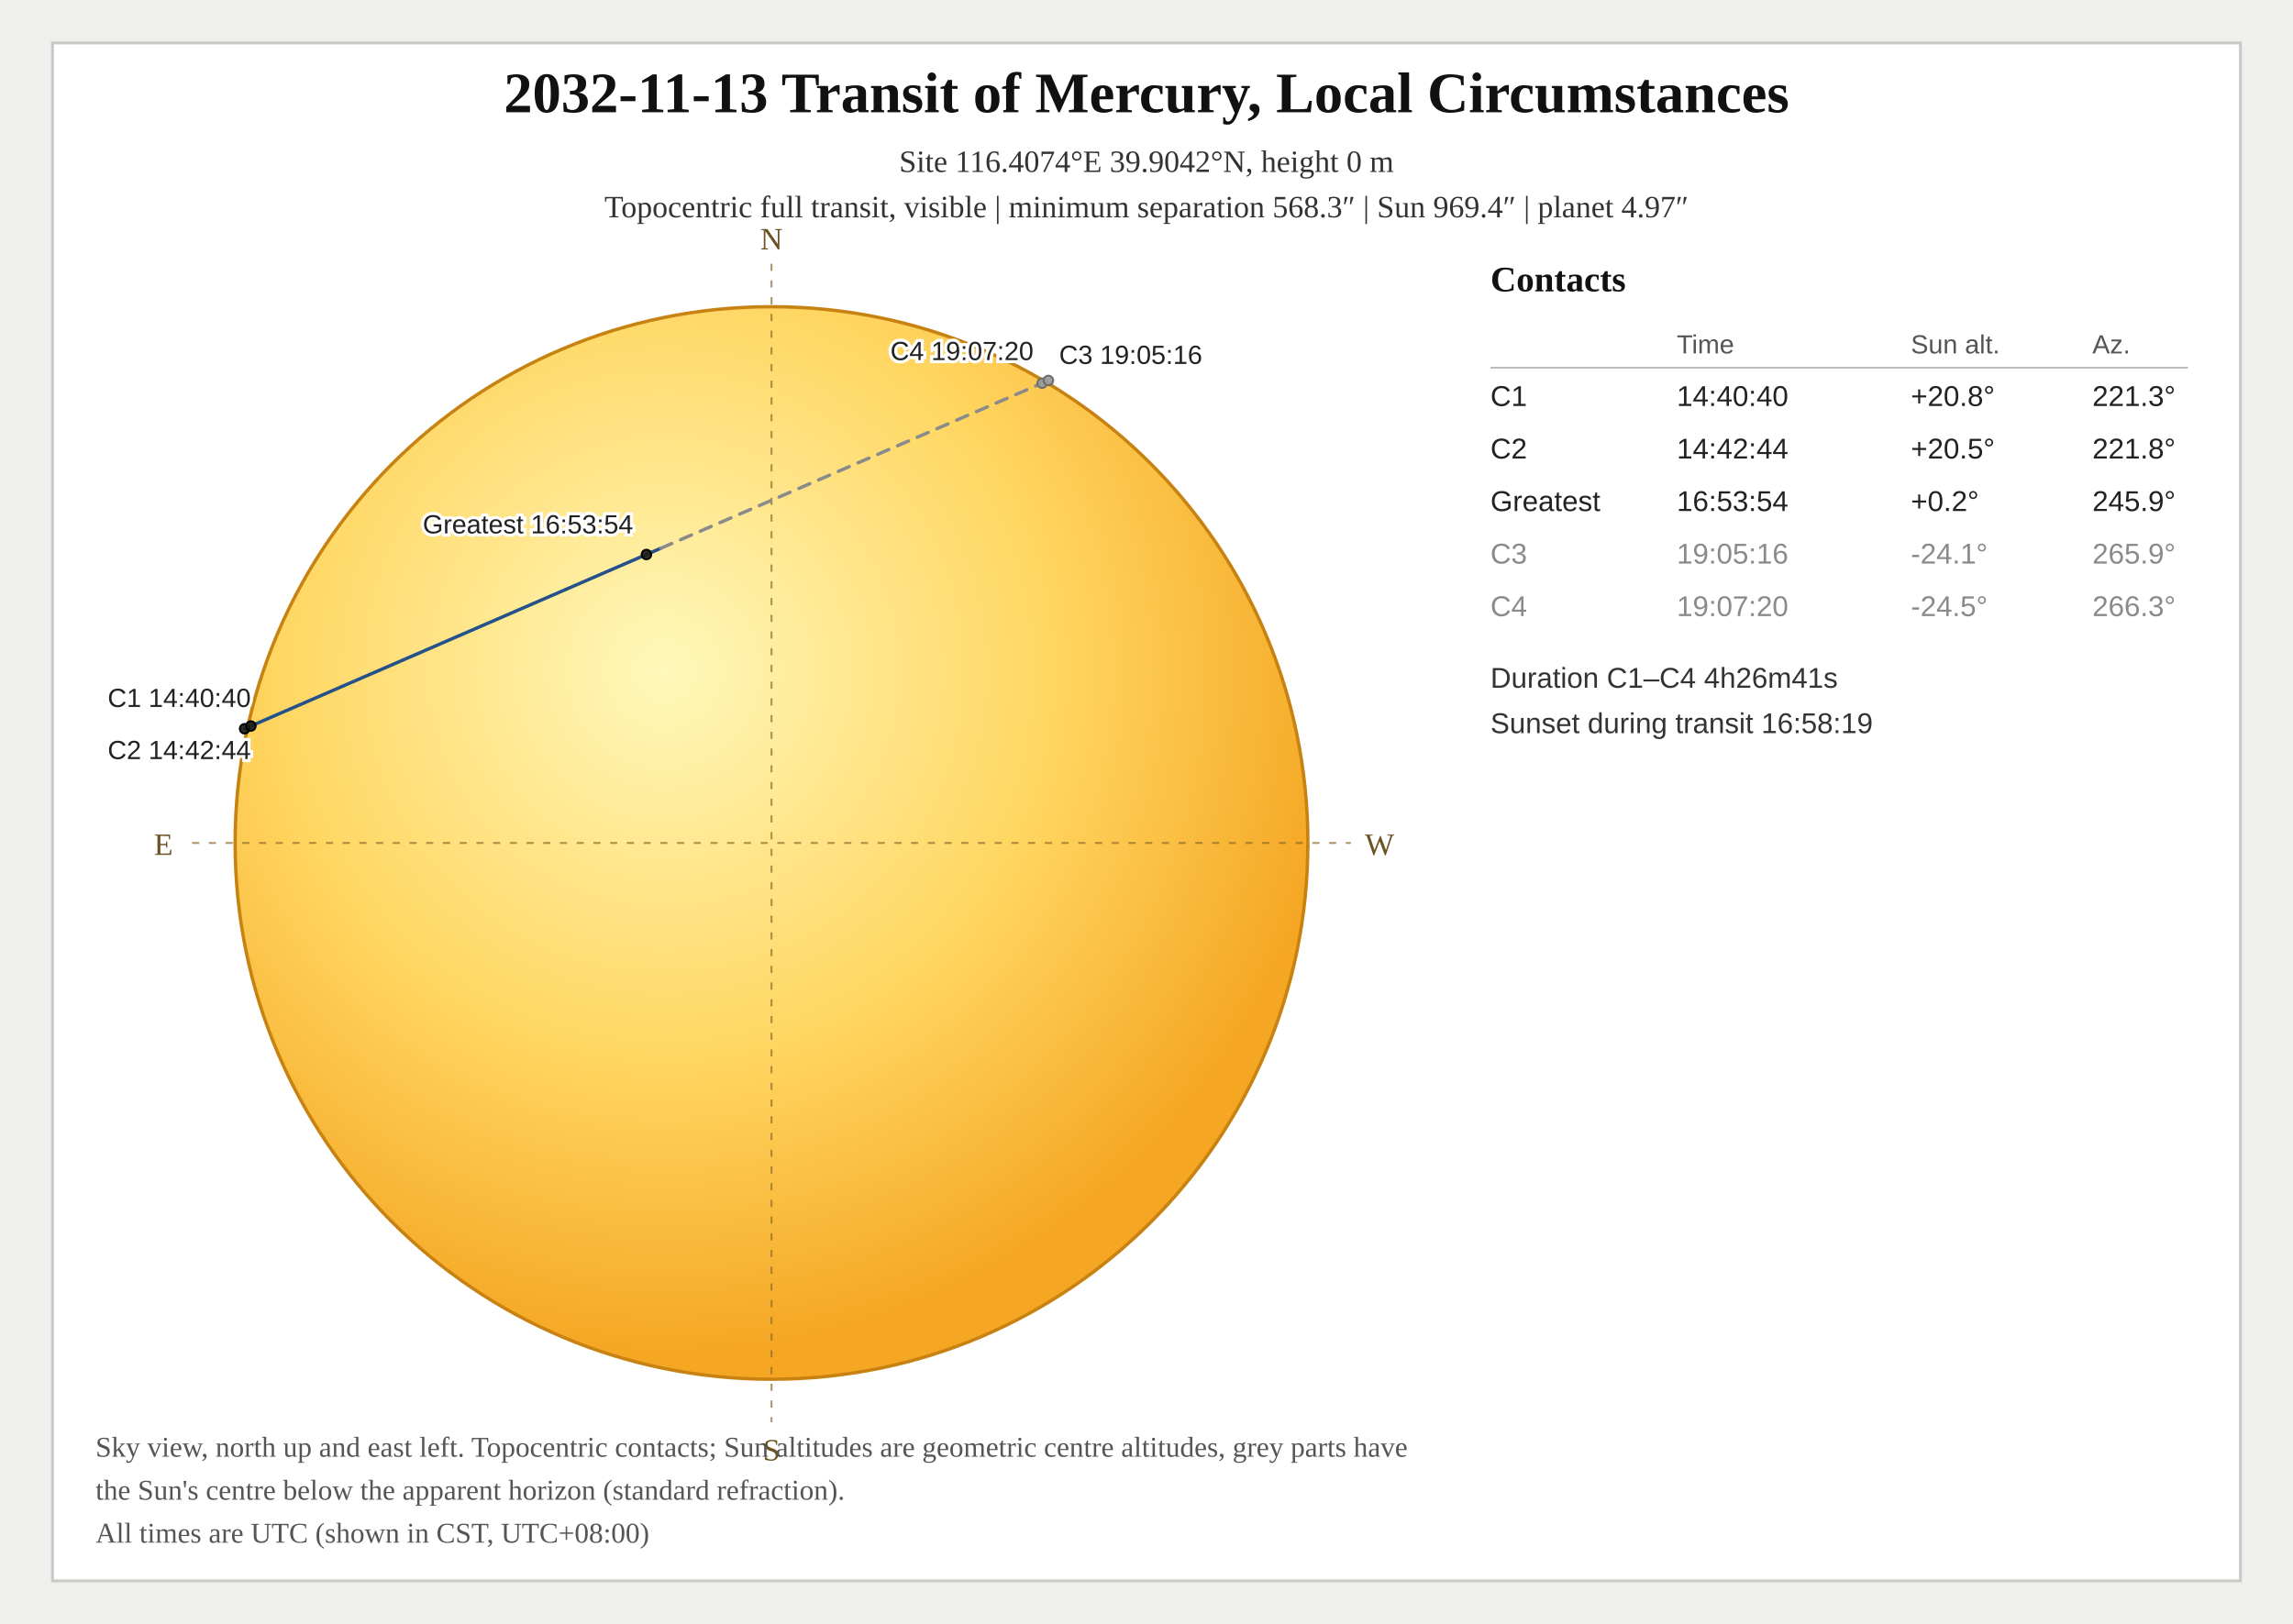
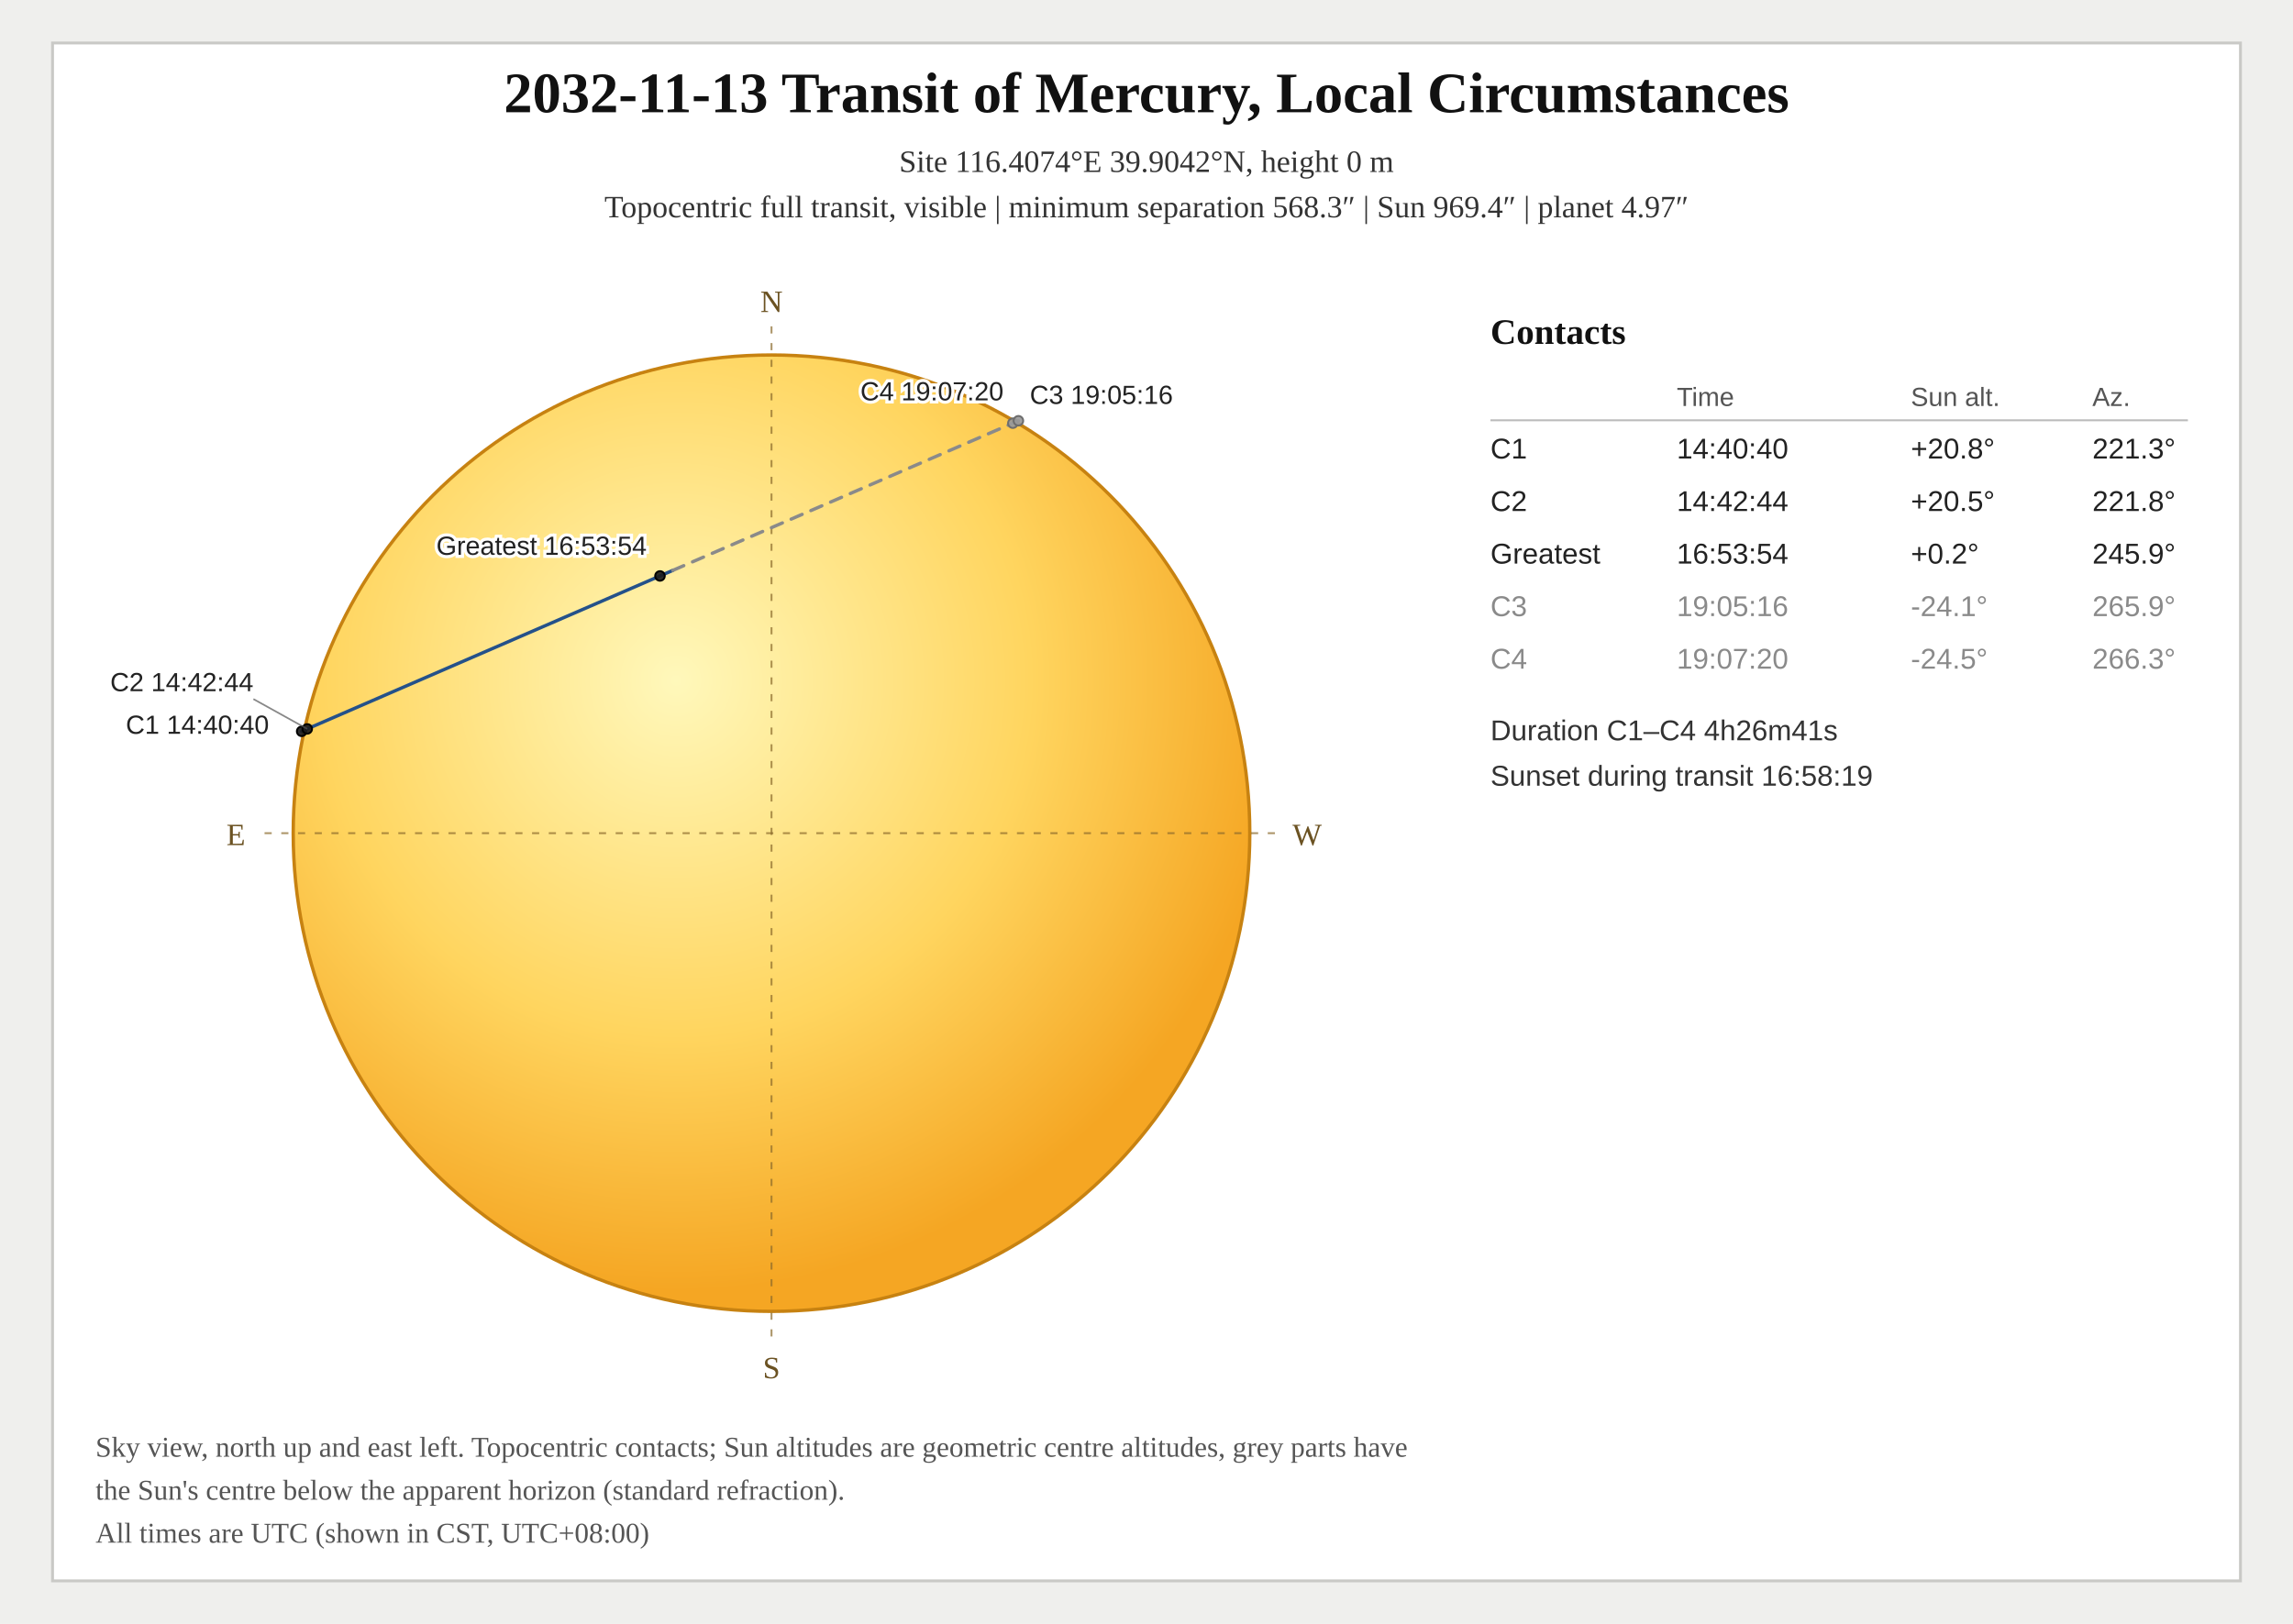
<svg xmlns="http://www.w3.org/2000/svg" width="960" height="680" viewBox="0 0 960 680" role="img" aria-label="2032-11-13 Transit of Mercury, Local Circumstances">
  <defs>
    <radialGradient id="transit-sun" cx="40%" cy="34%" r="64%">
      <stop offset="0%" stop-color="#fff8bb" />
      <stop offset="58%" stop-color="#ffd55f" />
      <stop offset="100%" stop-color="#f5a623" />
    </radialGradient>
  </defs>
  <rect width="100%" height="100%" fill="#efefed" />
  <rect x="22" y="18" width="916.000" height="644.000" fill="#ffffff" stroke="#c9c9c6" stroke-width="1.2" />
  <text x="480.000" y="47" fill="#111111" font-family="Georgia, 'Times New Roman', serif" font-size="24" font-weight="700" text-anchor="middle">2032-11-13 Transit of Mercury, Local Circumstances</text>
  <text x="480.000" y="72.000" fill="#333" font-family="Georgia, 'Times New Roman', serif" font-size="13" text-anchor="middle">Site 116.4074°E 39.9042°N, height 0 m</text>
  <text x="480.000" y="91.000" fill="#333" font-family="Georgia, 'Times New Roman', serif" font-size="13" text-anchor="middle">Topocentric full transit, visible | minimum separation 568.3″ | Sun 969.4″ | planet 4.97″</text>
-   <circle class="transit-sun" cx="323.000" cy="353.000" r="224.565" fill="url(#transit-sun)" stroke="#c78211" stroke-width="1.4" />
-   <line x1="323.000" y1="110.435" x2="323.000" y2="595.565" stroke="#8b6a2b" stroke-width="0.8" stroke-dasharray="3 4" stroke-opacity="0.7" />
-   <line x1="80.435" y1="353.000" x2="565.565" y2="353.000" stroke="#8b6a2b" stroke-width="0.8" stroke-dasharray="3 4" stroke-opacity="0.7" />
-   <text x="323.000" y="104.435" fill="#6b5222" font-family="Georgia, 'Times New Roman', serif" font-size="13" text-anchor="middle">N</text>
-   <text x="323.000" y="611.565" fill="#6b5222" font-family="Georgia, 'Times New Roman', serif" font-size="13" text-anchor="middle">S</text>
-   <text x="68.435" y="358.000" fill="#6b5222" font-family="Georgia, 'Times New Roman', serif" font-size="13" text-anchor="middle">E</text>
-   <text x="577.565" y="358.000" fill="#6b5222" font-family="Georgia, 'Times New Roman', serif" font-size="13" text-anchor="middle">W</text>
-   <path class="transit-track" d="M 102.409 305.167 L 104.936 304.071 L 105.021 304.034 L 107.463 302.974 L 109.989 301.878 L 112.515 300.781 L 115.042 299.685 L 117.568 298.588 L 120.095 297.492 L 122.621 296.396 L 125.147 295.300 L 127.674 294.203 L 130.200 293.107 L 132.726 292.011 L 135.252 290.915 L 137.778 289.819 L 140.305 288.723 L 142.831 287.627 L 145.357 286.531 L 147.883 285.435 L 150.409 284.339 L 152.935 283.243 L 155.461 282.147 L 157.986 281.051 L 160.512 279.956 L 163.038 278.860 L 165.564 277.764 L 168.090 276.668 L 170.615 275.573 L 173.141 274.477 L 175.667 273.382 L 178.192 272.286 L 180.718 271.191 L 183.243 270.095 L 185.769 269.000 L 188.294 267.905 L 190.820 266.809 L 193.345 265.714 L 195.870 264.619 L 198.396 263.524 L 200.921 262.429 L 203.446 261.333 L 205.971 260.238 L 208.496 259.143 L 211.021 258.048 L 213.546 256.953 L 216.071 255.859 L 218.596 254.764 L 221.121 253.669 L 223.646 252.574 L 226.171 251.479 L 228.696 250.385 L 231.220 249.290 L 233.745 248.195 L 236.270 247.101 L 238.794 246.006 L 241.319 244.912 L 243.843 243.817 L 246.368 242.723 L 248.892 241.629 L 251.416 240.534 L 253.941 239.440 L 256.465 238.346 L 258.989 237.252 L 261.513 236.158 L 264.037 235.064 L 266.561 233.970 L 269.085 232.876 L 270.642 232.201 L 271.609 231.782 L 274.133 230.688 L 276.657 229.594 " fill="none" stroke="#24518a" stroke-width="1.4" stroke-dasharray="none" stroke-linecap="round" />
-   <path class="transit-track-below-horizon" d="M 276.657 229.594 L 279.181 228.500 L 281.704 227.406 L 284.228 226.313 L 286.752 225.219 L 289.275 224.125 L 291.799 223.032 L 294.322 221.938 L 296.846 220.845 L 299.369 219.751 L 301.892 218.658 L 304.416 217.565 L 306.939 216.471 L 309.462 215.378 L 311.985 214.285 L 314.508 213.192 L 317.031 212.099 L 319.554 211.006 L 322.077 209.913 L 324.600 208.820 L 327.123 207.727 L 329.646 206.634 L 332.168 205.541 L 334.691 204.448 L 337.213 203.356 L 339.736 202.263 L 342.258 201.170 L 344.781 200.078 L 347.303 198.985 L 349.825 197.893 L 352.348 196.800 L 354.870 195.708 L 357.392 194.616 L 359.914 193.524 L 362.436 192.431 L 364.958 191.339 L 367.480 190.247 L 370.002 189.155 L 372.524 188.063 L 375.045 186.971 L 377.567 185.879 L 380.089 184.788 L 382.610 183.696 L 385.132 182.604 L 387.653 181.513 L 390.175 180.421 L 392.696 179.329 L 395.217 178.238 L 397.739 177.147 L 400.260 176.055 L 402.781 174.964 L 405.302 173.873 L 407.823 172.781 L 410.344 171.690 L 412.865 170.599 L 415.386 169.508 L 417.907 168.417 L 420.427 167.326 L 422.948 166.235 L 425.469 165.145 L 427.989 164.054 L 430.510 162.963 L 433.030 161.872 L 435.551 160.782 L 436.312 160.453 L 438.071 159.691 L 438.922 159.323 " fill="none" stroke="#8a8a8a" stroke-width="1.4" stroke-dasharray="5 4" stroke-linecap="round" />
-   <circle class="transit-planet-c1" cx="102.409" cy="305.167" r="2.000" fill="#1d1d1d" fill-opacity="0.92" stroke="#000000" stroke-width="0.8" />
-   <circle class="transit-planet-c2" cx="105.021" cy="304.034" r="2.000" fill="#1d1d1d" fill-opacity="0.92" stroke="#000000" stroke-width="0.8" />
-   <circle class="transit-planet-g" cx="270.642" cy="232.201" r="2.000" fill="#1d1d1d" fill-opacity="0.92" stroke="#000000" stroke-width="0.8" />
-   <circle class="transit-planet-c3" cx="436.312" cy="160.453" r="2.000" fill="#9a9a9a" fill-opacity="0.92" stroke="#6d6d6d" stroke-width="0.8" />
-   <circle class="transit-planet-c4" cx="438.922" cy="159.323" r="2.000" fill="#9a9a9a" fill-opacity="0.92" stroke="#6d6d6d" stroke-width="0.8" />
-   <text class="transit-event-label" x="105.020" y="296.051" fill="#222" stroke="#ffffff" stroke-width="2.6" paint-order="stroke" font-family="Arial, sans-serif" font-size="11" text-anchor="end">C1 14:40:40</text>
-   <text class="transit-event-label" x="105.020" y="317.870" fill="#222" stroke="#ffffff" stroke-width="2.6" paint-order="stroke" font-family="Arial, sans-serif" font-size="11" text-anchor="end">C2 14:42:44</text>
-   <text class="transit-event-label" x="265.075" y="223.355" fill="#222" stroke="#ffffff" stroke-width="2.6" paint-order="stroke" font-family="Arial, sans-serif" font-size="11" text-anchor="end">Greatest 16:53:54</text>
-   <text class="transit-event-label" x="443.412" y="152.387" fill="#222" stroke="#ffffff" stroke-width="2.6" paint-order="stroke" font-family="Arial, sans-serif" font-size="11" text-anchor="start">C3 19:05:16</text>
-   <text class="transit-event-label" x="432.699" y="150.782" fill="#222" stroke="#ffffff" stroke-width="2.6" paint-order="stroke" font-family="Arial, sans-serif" font-size="11" text-anchor="end">C4 19:07:20</text>
-   <text x="624.000" y="122.000" fill="#111" font-family="Georgia, 'Times New Roman', serif" font-size="15" font-weight="700">Contacts</text>
-   <text x="624.000" y="148.000" fill="#555" font-family="Arial, sans-serif" font-size="11" />
-   <text x="702.000" y="148.000" fill="#555" font-family="Arial, sans-serif" font-size="11">Time</text>
-   <text x="800.000" y="148.000" fill="#555" font-family="Arial, sans-serif" font-size="11">Sun alt.</text>
-   <text x="876.000" y="148.000" fill="#555" font-family="Arial, sans-serif" font-size="11">Az.</text>
-   <line x1="624.000" y1="154.000" x2="916.000" y2="154.000" stroke="#bbb" stroke-width="0.8" />
-   <text class="transit-contact-row" x="624.000" y="170.000" fill="#222" font-family="Arial, sans-serif" font-size="12">C1</text>
-   <text class="transit-contact-row" x="702.000" y="170.000" fill="#222" font-family="Arial, sans-serif" font-size="12">14:40:40</text>
-   <text class="transit-contact-row" x="800.000" y="170.000" fill="#222" font-family="Arial, sans-serif" font-size="12">+20.8°</text>
-   <text class="transit-contact-row" x="876.000" y="170.000" fill="#222" font-family="Arial, sans-serif" font-size="12">221.3°</text>
-   <text class="transit-contact-row" x="624.000" y="192.000" fill="#222" font-family="Arial, sans-serif" font-size="12">C2</text>
-   <text class="transit-contact-row" x="702.000" y="192.000" fill="#222" font-family="Arial, sans-serif" font-size="12">14:42:44</text>
-   <text class="transit-contact-row" x="800.000" y="192.000" fill="#222" font-family="Arial, sans-serif" font-size="12">+20.5°</text>
-   <text class="transit-contact-row" x="876.000" y="192.000" fill="#222" font-family="Arial, sans-serif" font-size="12">221.8°</text>
-   <text class="transit-contact-row" x="624.000" y="214.000" fill="#222" font-family="Arial, sans-serif" font-size="12">Greatest</text>
-   <text class="transit-contact-row" x="702.000" y="214.000" fill="#222" font-family="Arial, sans-serif" font-size="12">16:53:54</text>
-   <text class="transit-contact-row" x="800.000" y="214.000" fill="#222" font-family="Arial, sans-serif" font-size="12">+0.2°</text>
-   <text class="transit-contact-row" x="876.000" y="214.000" fill="#222" font-family="Arial, sans-serif" font-size="12">245.9°</text>
-   <text class="transit-contact-row" x="624.000" y="236.000" fill="#8a8a8a" font-family="Arial, sans-serif" font-size="12">C3</text>
-   <text class="transit-contact-row" x="702.000" y="236.000" fill="#8a8a8a" font-family="Arial, sans-serif" font-size="12">19:05:16</text>
-   <text class="transit-contact-row" x="800.000" y="236.000" fill="#8a8a8a" font-family="Arial, sans-serif" font-size="12">-24.1°</text>
-   <text class="transit-contact-row" x="876.000" y="236.000" fill="#8a8a8a" font-family="Arial, sans-serif" font-size="12">265.9°</text>
-   <text class="transit-contact-row" x="624.000" y="258.000" fill="#8a8a8a" font-family="Arial, sans-serif" font-size="12">C4</text>
-   <text class="transit-contact-row" x="702.000" y="258.000" fill="#8a8a8a" font-family="Arial, sans-serif" font-size="12">19:07:20</text>
-   <text class="transit-contact-row" x="800.000" y="258.000" fill="#8a8a8a" font-family="Arial, sans-serif" font-size="12">-24.5°</text>
-   <text class="transit-contact-row" x="876.000" y="258.000" fill="#8a8a8a" font-family="Arial, sans-serif" font-size="12">266.3°</text>
-   <text x="624.000" y="288.000" fill="#333" font-family="Arial, sans-serif" font-size="12">Duration C1–C4 4h26m41s</text>
-   <text x="624.000" y="307.000" fill="#333" font-family="Arial, sans-serif" font-size="12">Sunset during transit 16:58:19</text>
+   <circle class="transit-sun" cx="323.000" cy="348.900" r="200.245" fill="url(#transit-sun)" stroke="#c78211" stroke-width="1.4" />
+   <line x1="323.000" y1="136.655" x2="323.000" y2="561.145" stroke="#8b6a2b" stroke-width="0.8" stroke-dasharray="3 4" stroke-opacity="0.7" />
+   <line x1="110.755" y1="348.900" x2="535.245" y2="348.900" stroke="#8b6a2b" stroke-width="0.8" stroke-dasharray="3 4" stroke-opacity="0.7" />
+   <text x="323.000" y="130.655" fill="#6b5222" font-family="Georgia, 'Times New Roman', serif" font-size="13" text-anchor="middle">N</text>
+   <text x="323.000" y="577.145" fill="#6b5222" font-family="Georgia, 'Times New Roman', serif" font-size="13" text-anchor="middle">S</text>
+   <text x="98.755" y="353.900" fill="#6b5222" font-family="Georgia, 'Times New Roman', serif" font-size="13" text-anchor="middle">E</text>
+   <text x="547.245" y="353.900" fill="#6b5222" font-family="Georgia, 'Times New Roman', serif" font-size="13" text-anchor="middle">W</text>
+   <path class="transit-track" d="M 126.299 306.247 L 128.552 305.270 L 128.628 305.237 L 130.805 304.292 L 133.058 303.314 L 135.311 302.336 L 137.563 301.359 L 139.816 300.381 L 142.069 299.404 L 144.322 298.426 L 146.575 297.448 L 148.827 296.471 L 151.080 295.493 L 153.332 294.516 L 155.585 293.539 L 157.838 292.561 L 160.090 291.584 L 162.343 290.607 L 164.595 289.629 L 166.848 288.652 L 169.100 287.675 L 171.353 286.698 L 173.605 285.720 L 175.857 284.743 L 178.110 283.766 L 180.362 282.789 L 182.614 281.812 L 184.866 280.835 L 187.118 279.858 L 189.371 278.881 L 191.623 277.904 L 193.875 276.927 L 196.127 275.951 L 198.379 274.974 L 200.631 273.997 L 202.883 273.020 L 205.135 272.044 L 207.387 271.067 L 209.638 270.090 L 211.890 269.114 L 214.142 268.137 L 216.394 267.161 L 218.645 266.184 L 220.897 265.208 L 223.149 264.232 L 225.400 263.255 L 227.652 262.279 L 229.903 261.303 L 232.155 260.326 L 234.406 259.350 L 236.657 258.374 L 238.909 257.398 L 241.160 256.422 L 243.411 255.446 L 245.662 254.470 L 247.914 253.494 L 250.165 252.518 L 252.416 251.542 L 254.667 250.566 L 256.918 249.590 L 259.169 248.614 L 261.420 247.639 L 263.670 246.663 L 265.921 245.687 L 268.172 244.712 L 270.423 243.736 L 272.673 242.760 L 274.924 241.785 L 276.313 241.183 L 277.175 240.809 L 279.425 239.834 L 281.676 238.859 " fill="none" stroke="#24518a" stroke-width="1.4" stroke-dasharray="none" stroke-linecap="round" />
+   <path class="transit-track-below-horizon" d="M 281.676 238.859 L 283.926 237.883 L 286.177 236.908 L 288.427 235.933 L 290.677 234.957 L 292.928 233.982 L 295.178 233.007 L 297.428 232.032 L 299.678 231.057 L 301.928 230.082 L 304.178 229.107 L 306.428 228.132 L 308.678 227.157 L 310.928 226.182 L 313.178 225.207 L 315.428 224.233 L 317.678 223.258 L 319.927 222.283 L 322.177 221.309 L 324.427 220.334 L 326.676 219.360 L 328.926 218.385 L 331.175 217.411 L 333.425 216.436 L 335.674 215.462 L 337.923 214.488 L 340.173 213.513 L 342.422 212.539 L 344.671 211.565 L 346.920 210.591 L 349.169 209.617 L 351.418 208.643 L 353.667 207.669 L 355.916 206.695 L 358.165 205.721 L 360.414 204.747 L 362.663 203.773 L 364.912 202.799 L 367.160 201.826 L 369.409 200.852 L 371.658 199.878 L 373.906 198.905 L 376.155 197.931 L 378.403 196.958 L 380.651 195.984 L 382.900 195.011 L 385.148 194.038 L 387.396 193.064 L 389.645 192.091 L 391.893 191.118 L 394.141 190.145 L 396.389 189.172 L 398.637 188.199 L 400.885 187.226 L 403.133 186.253 L 405.381 185.280 L 407.628 184.307 L 409.876 183.334 L 412.124 182.362 L 414.371 181.389 L 416.619 180.416 L 418.867 179.444 L 421.114 178.471 L 423.362 177.499 L 424.040 177.205 L 425.609 176.526 L 426.368 176.198 " fill="none" stroke="#8a8a8a" stroke-width="1.4" stroke-dasharray="5 4" stroke-linecap="round" />
+   <circle class="transit-planet-c1" cx="126.299" cy="306.247" r="2.000" fill="#1d1d1d" fill-opacity="0.92" stroke="#000000" stroke-width="0.8" />
+   <circle class="transit-planet-c2" cx="128.628" cy="305.237" r="2.000" fill="#1d1d1d" fill-opacity="0.92" stroke="#000000" stroke-width="0.8" />
+   <circle class="transit-planet-g" cx="276.313" cy="241.183" r="2.000" fill="#1d1d1d" fill-opacity="0.92" stroke="#000000" stroke-width="0.8" />
+   <circle class="transit-planet-c3" cx="424.040" cy="177.205" r="2.000" fill="#9a9a9a" fill-opacity="0.92" stroke="#6d6d6d" stroke-width="0.8" />
+   <circle class="transit-planet-c4" cx="426.368" cy="176.198" r="2.000" fill="#9a9a9a" fill-opacity="0.92" stroke="#6d6d6d" stroke-width="0.8" />
+   <text class="transit-event-label" x="112.617" y="307.281" fill="#222" stroke="#ffffff" stroke-width="2.6" paint-order="stroke" font-family="Arial, sans-serif" font-size="11" text-anchor="end">C1 14:40:40</text>
+   <line class="transit-event-leader" x1="128.628" y1="305.237" x2="106.093" y2="292.734" stroke="#555" stroke-width="0.7" opacity="0.7" />
+   <text class="transit-event-label" x="106.093" y="289.434" fill="#222" stroke="#ffffff" stroke-width="2.6" paint-order="stroke" font-family="Arial, sans-serif" font-size="11" text-anchor="end">C2 14:42:44</text>
+   <text class="transit-event-label" x="270.745" y="232.338" fill="#222" stroke="#ffffff" stroke-width="2.6" paint-order="stroke" font-family="Arial, sans-serif" font-size="11" text-anchor="end">Greatest 16:53:54</text>
+   <text class="transit-event-label" x="431.141" y="169.140" fill="#222" stroke="#ffffff" stroke-width="2.6" paint-order="stroke" font-family="Arial, sans-serif" font-size="11" text-anchor="start">C3 19:05:16</text>
+   <text class="transit-event-label" x="420.145" y="167.657" fill="#222" stroke="#ffffff" stroke-width="2.6" paint-order="stroke" font-family="Arial, sans-serif" font-size="11" text-anchor="end">C4 19:07:20</text>
+   <text x="624.000" y="144.000" fill="#111" font-family="Georgia, 'Times New Roman', serif" font-size="15" font-weight="700">Contacts</text>
+   <text x="624.000" y="170.000" fill="#555" font-family="Arial, sans-serif" font-size="11" />
+   <text x="702.000" y="170.000" fill="#555" font-family="Arial, sans-serif" font-size="11">Time</text>
+   <text x="800.000" y="170.000" fill="#555" font-family="Arial, sans-serif" font-size="11">Sun alt.</text>
+   <text x="876.000" y="170.000" fill="#555" font-family="Arial, sans-serif" font-size="11">Az.</text>
+   <line x1="624.000" y1="176.000" x2="916.000" y2="176.000" stroke="#bbb" stroke-width="0.8" />
+   <text class="transit-contact-row" x="624.000" y="192.000" fill="#222" font-family="Arial, sans-serif" font-size="12">C1</text>
+   <text class="transit-contact-row" x="702.000" y="192.000" fill="#222" font-family="Arial, sans-serif" font-size="12">14:40:40</text>
+   <text class="transit-contact-row" x="800.000" y="192.000" fill="#222" font-family="Arial, sans-serif" font-size="12">+20.8°</text>
+   <text class="transit-contact-row" x="876.000" y="192.000" fill="#222" font-family="Arial, sans-serif" font-size="12">221.3°</text>
+   <text class="transit-contact-row" x="624.000" y="214.000" fill="#222" font-family="Arial, sans-serif" font-size="12">C2</text>
+   <text class="transit-contact-row" x="702.000" y="214.000" fill="#222" font-family="Arial, sans-serif" font-size="12">14:42:44</text>
+   <text class="transit-contact-row" x="800.000" y="214.000" fill="#222" font-family="Arial, sans-serif" font-size="12">+20.5°</text>
+   <text class="transit-contact-row" x="876.000" y="214.000" fill="#222" font-family="Arial, sans-serif" font-size="12">221.8°</text>
+   <text class="transit-contact-row" x="624.000" y="236.000" fill="#222" font-family="Arial, sans-serif" font-size="12">Greatest</text>
+   <text class="transit-contact-row" x="702.000" y="236.000" fill="#222" font-family="Arial, sans-serif" font-size="12">16:53:54</text>
+   <text class="transit-contact-row" x="800.000" y="236.000" fill="#222" font-family="Arial, sans-serif" font-size="12">+0.2°</text>
+   <text class="transit-contact-row" x="876.000" y="236.000" fill="#222" font-family="Arial, sans-serif" font-size="12">245.9°</text>
+   <text class="transit-contact-row" x="624.000" y="258.000" fill="#8a8a8a" font-family="Arial, sans-serif" font-size="12">C3</text>
+   <text class="transit-contact-row" x="702.000" y="258.000" fill="#8a8a8a" font-family="Arial, sans-serif" font-size="12">19:05:16</text>
+   <text class="transit-contact-row" x="800.000" y="258.000" fill="#8a8a8a" font-family="Arial, sans-serif" font-size="12">-24.1°</text>
+   <text class="transit-contact-row" x="876.000" y="258.000" fill="#8a8a8a" font-family="Arial, sans-serif" font-size="12">265.9°</text>
+   <text class="transit-contact-row" x="624.000" y="280.000" fill="#8a8a8a" font-family="Arial, sans-serif" font-size="12">C4</text>
+   <text class="transit-contact-row" x="702.000" y="280.000" fill="#8a8a8a" font-family="Arial, sans-serif" font-size="12">19:07:20</text>
+   <text class="transit-contact-row" x="800.000" y="280.000" fill="#8a8a8a" font-family="Arial, sans-serif" font-size="12">-24.5°</text>
+   <text class="transit-contact-row" x="876.000" y="280.000" fill="#8a8a8a" font-family="Arial, sans-serif" font-size="12">266.3°</text>
+   <text x="624.000" y="310.000" fill="#333" font-family="Arial, sans-serif" font-size="12">Duration C1–C4 4h26m41s</text>
+   <text x="624.000" y="329.000" fill="#333" font-family="Arial, sans-serif" font-size="12">Sunset during transit 16:58:19</text>
  <text x="40" y="610.000" fill="#555" font-family="Georgia, 'Times New Roman', serif" font-size="12">Sky view, north up and east left. Topocentric contacts; Sun altitudes are geometric centre altitudes, grey parts have</text>
  <text x="40" y="628.000" fill="#555" font-family="Georgia, 'Times New Roman', serif" font-size="12">the Sun's centre below the apparent horizon (standard refraction).</text>
  <text x="40" y="646.000" fill="#555" font-family="Georgia, 'Times New Roman', serif" font-size="12">All times are UTC (shown in CST, UTC+08:00)</text>
</svg>
